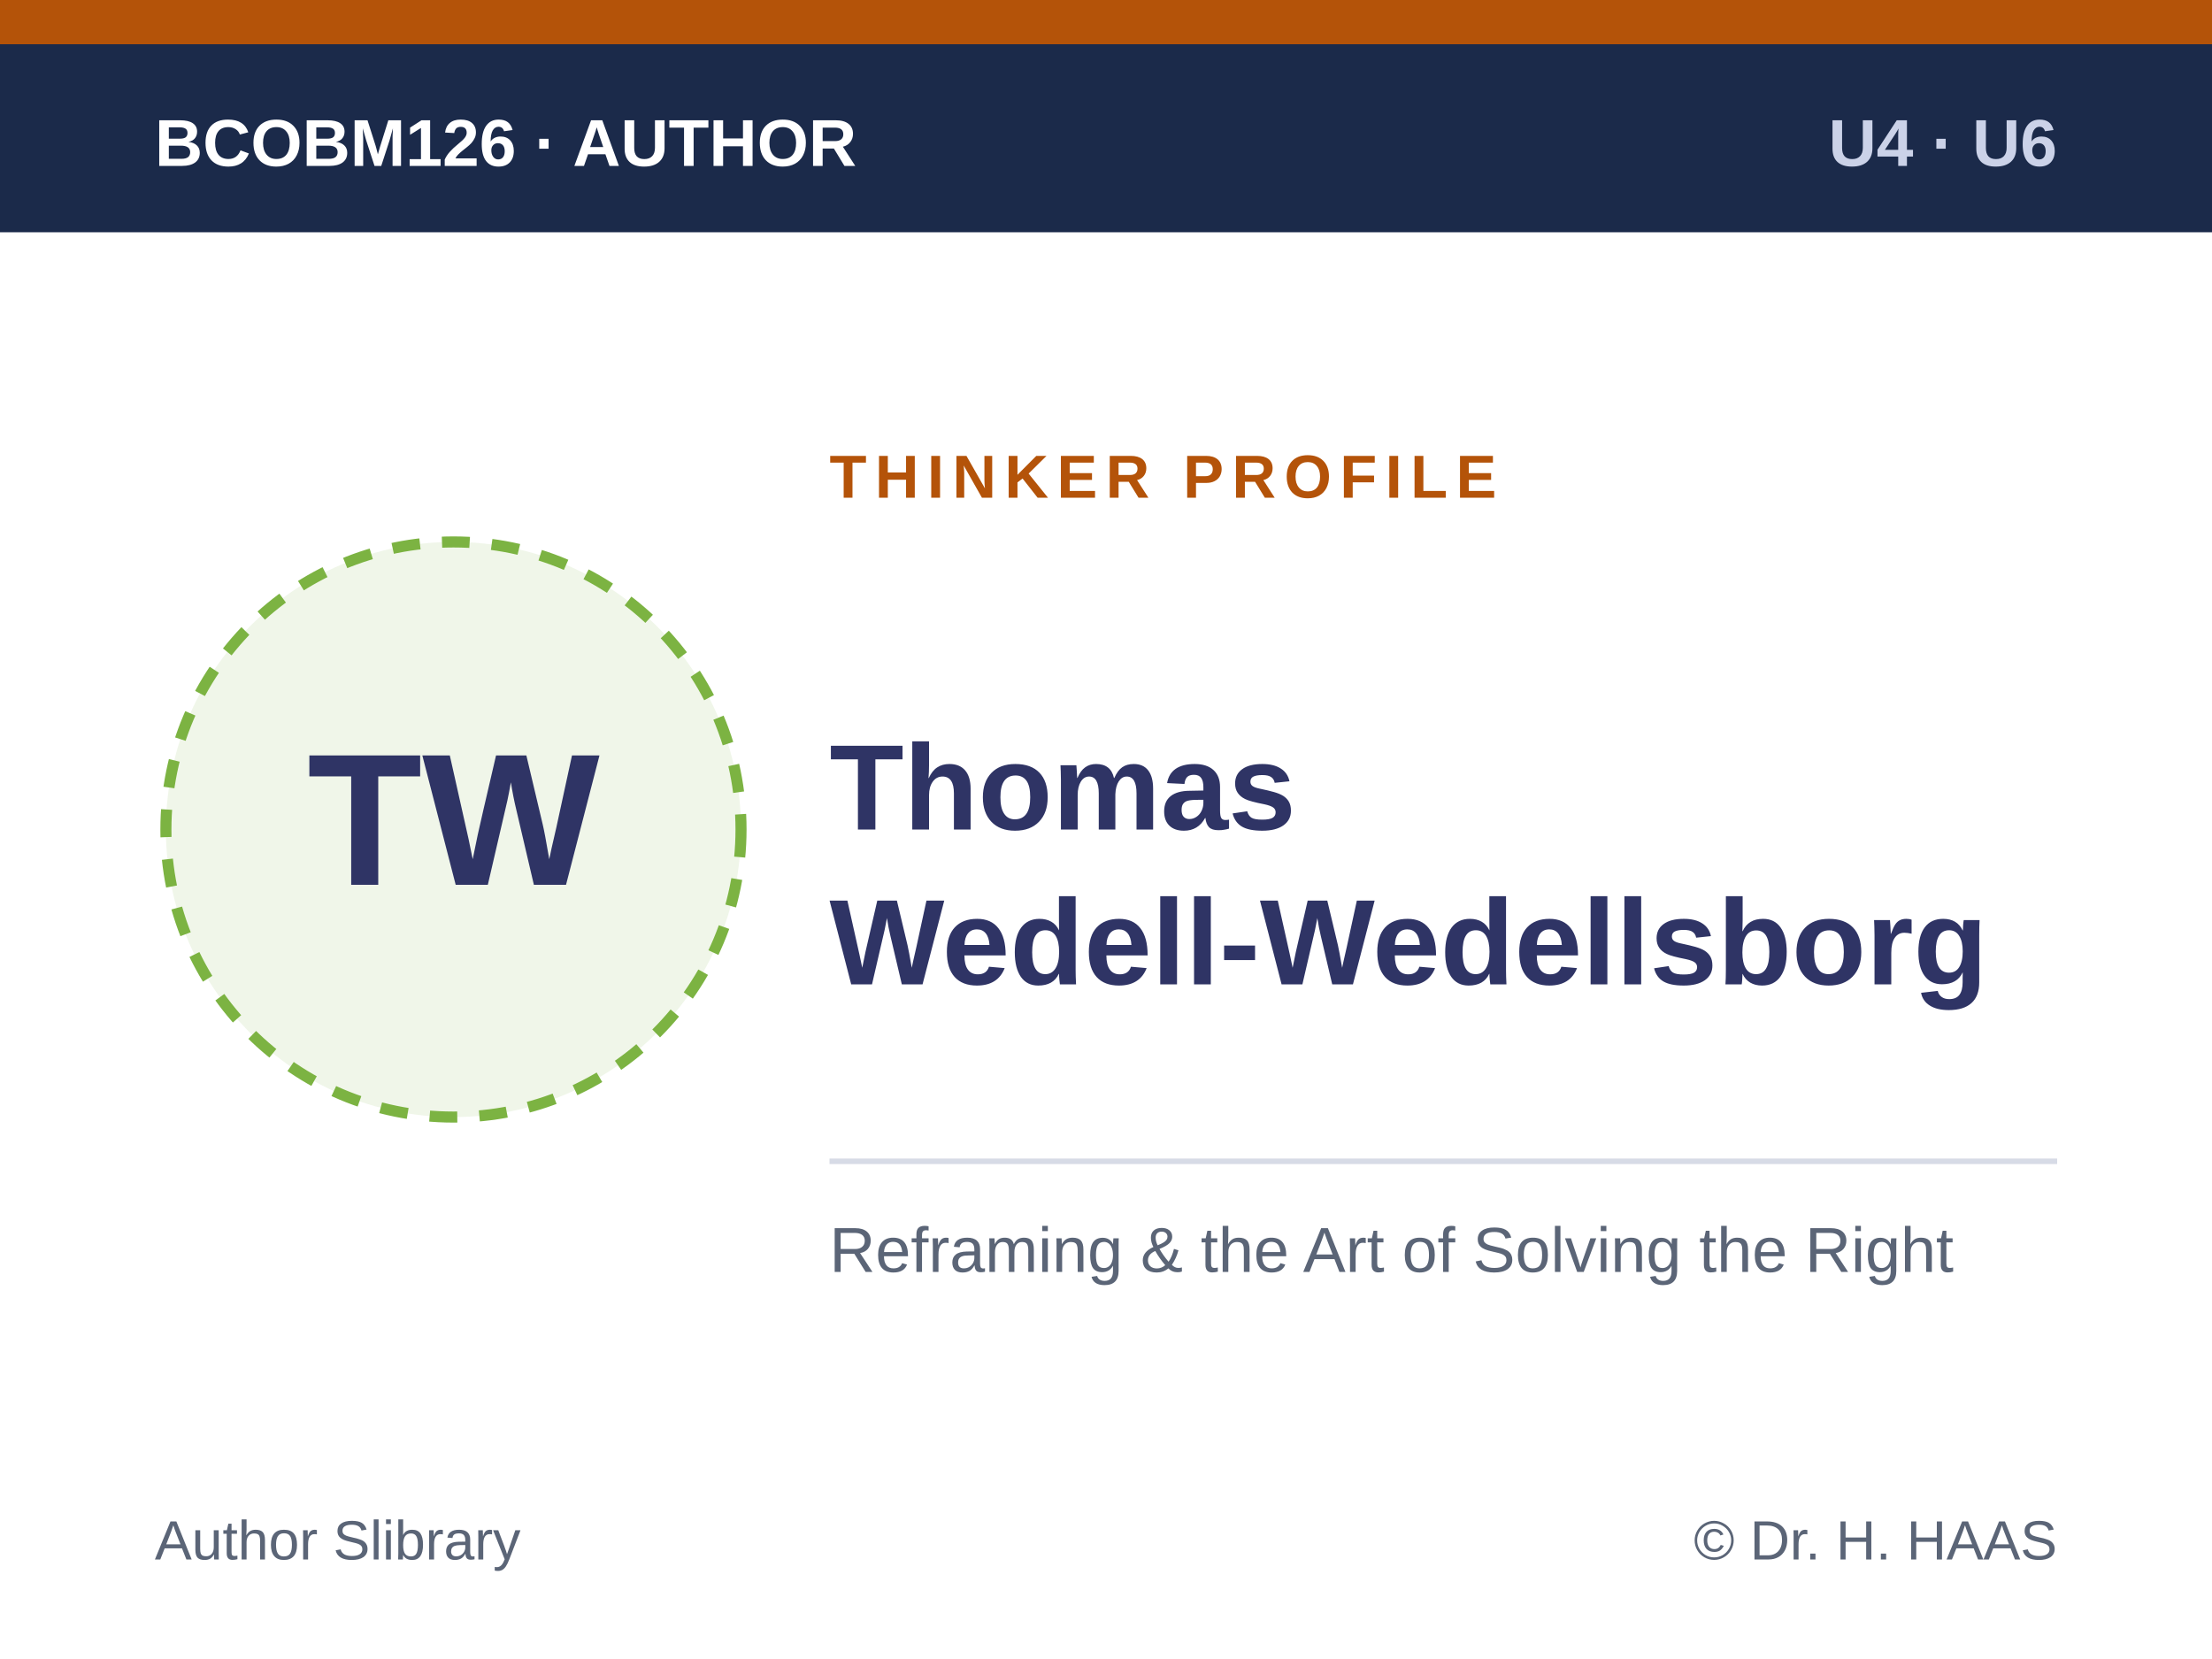
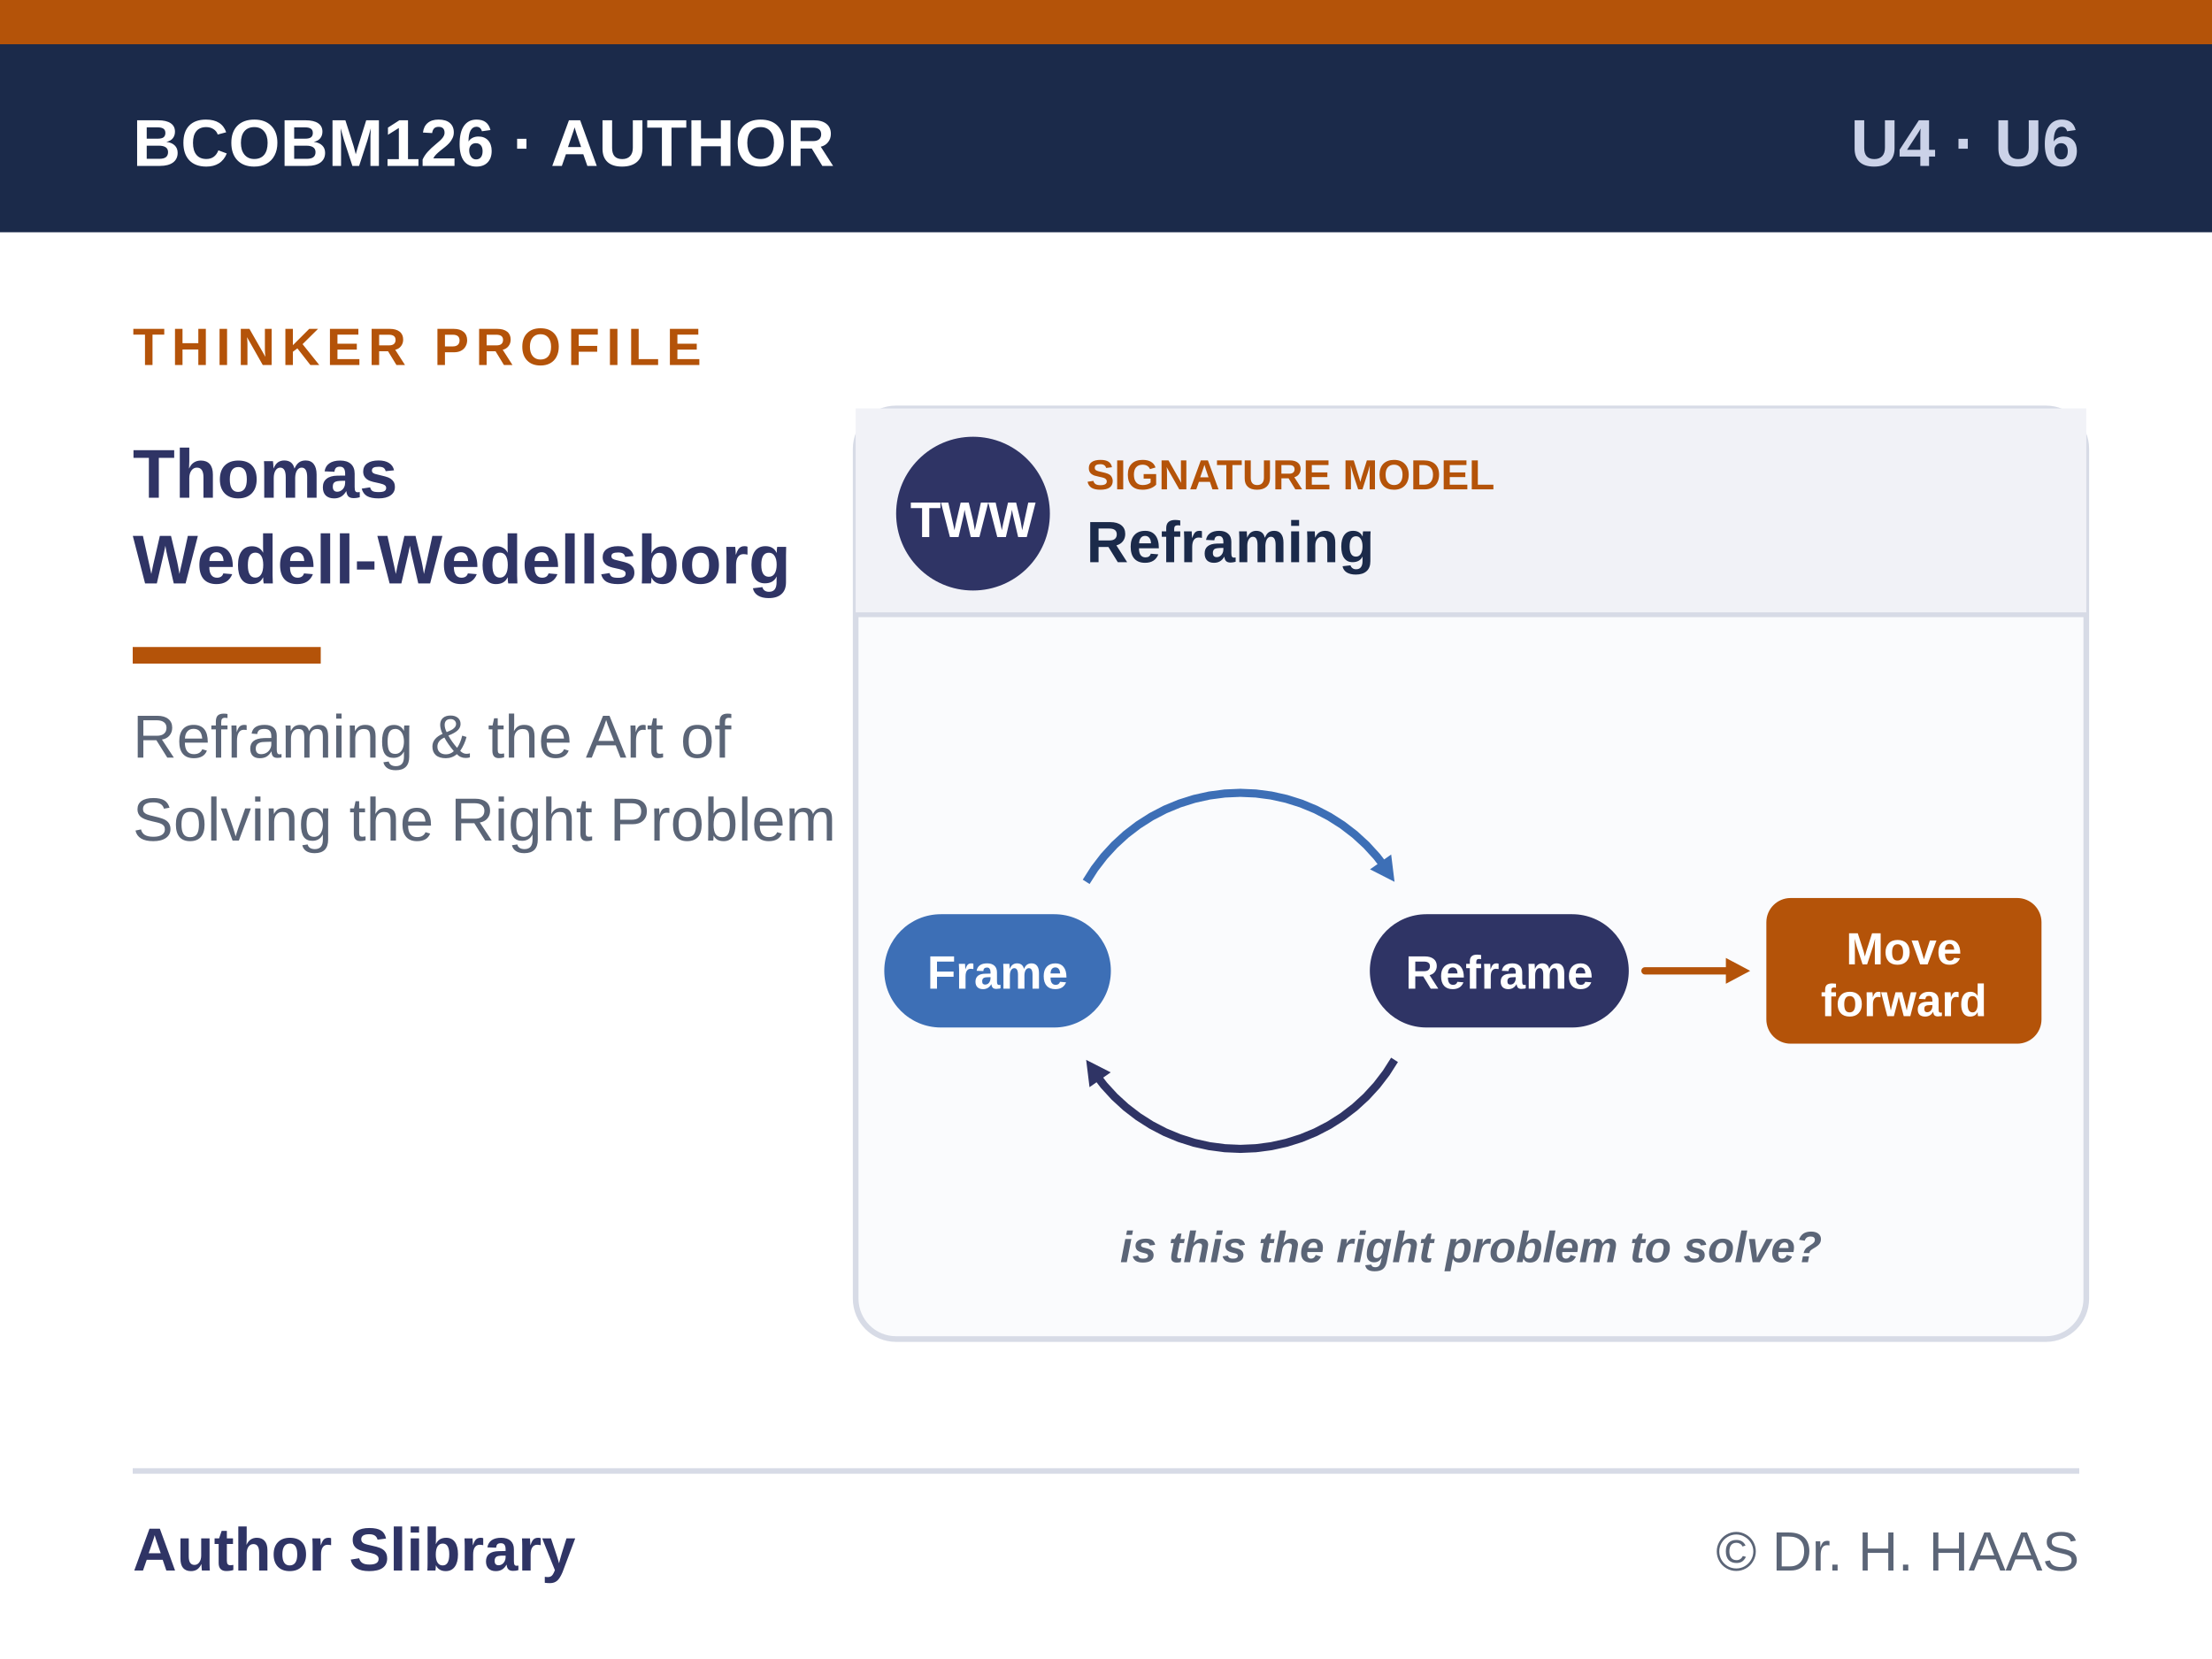
<svg xmlns="http://www.w3.org/2000/svg" viewBox="0 0 400 300" width="400" height="300" role="img" aria-label="Thomas Wedell-Wedellsborg author thumbnail">
  <rect width="400" height="300" fill="#ffffff" />
-   <rect width="400" height="8" fill="#B45309" />
+   <rect width="400" height="8" fill="#b45309" />
  <rect x="0" y="8" width="400" height="34" fill="#1B2A4A" />
-   <text x="28" y="30" font-family="Arial, Helvetica, sans-serif" font-size="12" font-weight="700" fill="#ffffff">BCOBM126 · AUTHOR</text>
-   <text x="372" y="30" text-anchor="end" font-family="Arial, Helvetica, sans-serif" font-size="12" font-weight="700" fill="#cbd2e8">U4 · U6</text>
-   <circle cx="82" cy="150" r="52" fill="#7cb342" opacity="0.12" />
-   <circle cx="82" cy="150" r="52" fill="none" stroke="#7cb342" stroke-width="2" stroke-dasharray="5 4" />
-   <text x="82" y="160" text-anchor="middle" font-family="Arial, Helvetica, sans-serif" font-size="34" font-weight="700" fill="#2F3465">TW</text>
-   <text x="150" y="90" font-family="Arial, Helvetica, sans-serif" font-size="11" font-weight="700" letter-spacing="1.5" fill="#B45309">THINKER PROFILE</text>
-   <text x="150" y="150" font-family="Arial, Helvetica, sans-serif" font-size="22" font-weight="700" fill="#2F3465">
-     <tspan x="150" dy="0">Thomas</tspan>
-     <tspan x="150" dy="28">Wedell-Wedellsborg</tspan>
-   </text>
-   <line x1="150" y1="210" x2="372" y2="210" stroke="#d7dbe6" stroke-width="1" />
-   <text x="150" y="230" font-family="Arial, Helvetica, sans-serif" font-size="11.5" fill="#5b6577">Reframing &amp; the Art of Solving the Right</text>
-   <text x="28" y="282" font-family="Arial, Helvetica, sans-serif" font-size="10" fill="#5b6577">Author Slibrary</text>
-   <text x="372" y="282" text-anchor="end" font-family="Arial, Helvetica, sans-serif" font-size="10" fill="#5b6577">© Dr. H. HAAS</text>
+   <text x="24" y="30" font-family="Arial, Helvetica, sans-serif" font-size="12" font-weight="700" fill="#ffffff">BCOBM126 · AUTHOR</text>
+   <text x="376" y="30" text-anchor="end" font-family="Arial, Helvetica, sans-serif" font-size="12" font-weight="700" fill="#cbd2e8">U4 · U6</text>
+   <text x="24" y="66" font-family="Arial, Helvetica, sans-serif" font-size="9.5" font-weight="700" letter-spacing="1.2" fill="#B45309">THINKER PROFILE</text>
+   <text x="24" y="90" font-family="Arial, Helvetica, sans-serif" font-size="12.5" font-weight="700" fill="#2F3465">Thomas</text>
+   <text x="24" y="105.5" font-family="Arial, Helvetica, sans-serif" font-size="12.5" font-weight="700" fill="#2F3465">Wedell-Wedellsborg</text>
+   <rect x="24" y="117.0" width="34" height="3" fill="#b45309" />
+   <text x="24" y="137.0" font-family="Arial, Helvetica, sans-serif" font-size="11" fill="#5b6577">Reframing &amp; the Art of</text>
+   <text x="24" y="152.0" font-family="Arial, Helvetica, sans-serif" font-size="11" fill="#5b6577">Solving the Right Problem</text>
+   <svg x="154.0" y="56.0" width="224.0" height="204.0" preserveAspectRatio="xMidYMid meet" version="1.1" viewBox="0 0 153.071 116">
+     <path transform="matrix(1,0,0,-1,0,116)" d="M5.5 .5H147.571C150.335 .5 152.571 2.736 152.571 5.5V110.5C152.571 113.264 150.335 115.5 147.571 115.5H5.5C2.736 115.5 .5 113.264 .5 110.5V5.5C.5 2.736 2.736 .5 5.5 .5Z" fill="#fafbfd" fill-rule="evenodd" />
+     <path transform="matrix(1,0,0,-1,0,116)" stroke-width=".7" stroke-linecap="butt" stroke-miterlimit="10" stroke-linejoin="miter" fill="none" stroke="#d7dbe6" d="M5.5 .5H147.571C150.335 .5 152.571 2.736 152.571 5.5V110.5C152.571 113.264 150.335 115.5 147.571 115.5H5.5C2.736 115.5 .5 113.264 .5 110.5V5.5C.5 2.736 2.736 .5 5.5 .5Z" />
+     <path transform="matrix(1,0,0,-1,0,116)" d="M.5 90H152.571V115.5H.5Z" fill="#f1f2f7" fill-rule="evenodd" />
+     <path transform="matrix(1,0,0,-1,0,116)" d="M24.5 102.5C24.5 107.747 20.247 112 15 112 9.753 112 5.5 107.747 5.5 102.5 5.5 97.253 9.753 93 15 93 20.247 93 24.5 97.253 24.5 102.5" fill="#2f3465" fill-rule="evenodd" />
+     <text fill="#ffffff" xml:space="preserve" transform="matrix(1 0 -0 1 0 116)" font-size="6.2" font-family="Arial, Helvetica, sans-serif" font-weight="bold">
+       <tspan y="-99.6" x="7.253 11.041 16.894">TWW</tspan>
+     </text>
+     <text fill="#b45309" xml:space="preserve" transform="matrix(1 0 -0 1 0 116)" font-size="5.2" font-family="Arial, Helvetica, sans-serif" font-weight="bold">
+       <tspan y="-105.5" x="29 33.068 35.114 39.76 44.114 48.468 52.246 56.6 60.954 65.023 67.068 72 76.646 81 85.068">SIGNATURE MODEL</tspan>
+     </text>
+     <text fill="#1b2a4a" xml:space="preserve" transform="matrix(1 0 -0 1 0 116)" font-size="7.2" font-family="Arial, Helvetica, sans-serif" font-weight="bold">
+       <tspan y="-96.5" x="29 34.198 38.202 40.599 43.4 47.403 53.804 55.806 60.205">Reframing</tspan>
+     </text>
+     <path transform="matrix(1,0,0,-1,0,116)" stroke-width=".6" stroke-linecap="round" stroke-miterlimit="10" stroke-linejoin="miter" fill="none" stroke="#d7dbe6" d="M.5 90H152.571" />
+     <path transform="matrix(1,0,0,-1,6.035455,110)" stroke-width="1" stroke-linecap="butt" stroke-linejoin="round" fill="none" stroke="#3d6fb6" d="M22.947 51 23.979 52.619 25.147 54.141 26.444 55.556 27.859 56.853 29.381 58.021 31 59.053 32.702 59.939 34.476 60.673 36.306 61.25 38.18 61.666 40.083 61.916 42 62 43.917 61.916 45.82 61.666 47.694 61.25 49.524 60.673 51.298 59.939 53 59.053 54.619 58.021 56.141 56.853 57.556 55.556 58.853 54.141 60.021 52.619" />
+     <path transform="matrix(1,0,0,-1,6.035455,110)" d="M61.053 51 60.638 54.375 58.023 52.544Z" fill="#3d6fb6" fill-rule="evenodd" />
+     <path transform="matrix(1,0,0,-1,6.035455,110)" stroke-width="1" stroke-linecap="butt" stroke-linejoin="round" fill="none" stroke="#2f3465" d="M61.053 29 60.021 27.381 58.853 25.859 57.556 24.444 56.141 23.147 54.619 21.979 53 20.947 51.298 20.061 49.524 19.327 47.694 18.75 45.82 18.334 43.917 18.084 42 18 40.083 18.084 38.18 18.334 36.306 18.75 34.476 19.327 32.702 20.061 31 20.947 29.381 21.979 27.859 23.147 26.444 24.444 25.147 25.859 23.979 27.381" />
+     <path transform="matrix(1,0,0,-1,6.035455,110)" d="M22.947 29 23.362 25.625 25.977 27.456Z" fill="#2f3465" fill-rule="evenodd" />
+     <path transform="matrix(1,0,0,-1,6.035455,110)" d="M5 33H19C22.87 33 26 36.13 26 40 26 43.87 22.87 47 19 47H5C1.13 47-2 43.87-2 40-2 36.13 1.13 33 5 33Z" fill="#3d6fb6" fill-rule="evenodd" />
+     <text fill="#ffffff" xml:space="preserve" transform="matrix(1 0 -0 1 6.035455 110)" font-size="5.8" font-family="Arial, Helvetica, sans-serif" font-weight="bold">
+       <tspan y="-37.8" x="3.297 6.841 9.097 12.322 17.478">Frame</tspan>
+     </text>
+     <path transform="matrix(1,0,0,-1,6.035455,110)" d="M65 33H83C86.87 33 90 36.13 90 40 90 43.87 86.87 47 83 47H65C61.13 47 58 43.87 58 40 58 36.13 61.13 33 65 33Z" fill="#2f3465" fill-rule="evenodd" />
+     <text fill="#ffffff" xml:space="preserve" transform="matrix(1 0 -0 1 6.035455 110)" font-size="5.8" font-family="Arial, Helvetica, sans-serif" font-weight="bold">
+       <tspan y="-37.8" x="62.397 66.585 69.809 71.741 73.997 77.222 82.378">Reframe</tspan>
+     </text>
+     <path transform="matrix(1,0,0,-1,6.035455,110)" stroke-width=".9" stroke-linecap="round" stroke-miterlimit="10" stroke-linejoin="miter" fill="none" stroke="#b45309" d="M92 40H102.96" />
+     <path transform="matrix(1,0,0,-1,6.035455,110)" d="M105 40 101.998 41.596V38.404Z" fill="#b45309" fill-rule="evenodd" />
+     <path transform="matrix(1,0,0,-1,6.035455,110)" d="M110 31H138C139.658 31 141 32.342 141 34V46C141 47.658 139.658 49 138 49H110C108.342 49 107 47.658 107 46V34C107 32.342 108.342 31 110 31Z" fill="#b45309" fill-rule="evenodd" />
+     <text fill="#ffffff" xml:space="preserve" transform="matrix(1 0 -0 1 6.035455 110)" font-size="5.6" font-family="Arial, Helvetica, sans-serif" font-weight="bold">
+       <tspan y="-40.8" x="116.843 121.508 124.93 128.043">Move</tspan>
+     </text>
+     <text fill="#ffffff" xml:space="preserve" transform="matrix(1 0 -0 1 6.035455 110)" font-size="5.6" font-family="Arial, Helvetica, sans-serif" font-weight="bold">
+       <tspan y="-34.4" x="113.732 115.597 119.019 121.197 125.554 128.668 130.846">forward</tspan>
+     </text>
+     <text fill="#5b6577" xml:space="preserve" transform="matrix(1 0 -0 1 6.035455 110)" font-size="5.4" font-family="Arial, Helvetica, sans-serif" font-weight="bold" font-style="italic">
+       <tspan y="-4" x="27.141 28.642 31.644 33.145 34.944 38.243 39.744 42.747 44.248 46.046 49.346 52.348 53.849 55.95 57.451 60.75 64.05 65.848 67.349 70.649 72.749 76.049 79.348 80.849 83.852 88.652 90.153 91.952 95.251 96.752 99.755 103.054 104.555 107.558 110.56">is this the right problem to solve?</tspan>
+     </text>
+   </svg>
+   <line x1="24" y1="266" x2="376" y2="266" stroke="#d7dbe6" stroke-width="1" />
+   <text x="24" y="284" font-family="Arial, Helvetica, sans-serif" font-size="11" font-weight="700" fill="#2F3465">Author Slibrary</text>
+   <text x="376" y="284" text-anchor="end" font-family="Arial, Helvetica, sans-serif" font-size="10" fill="#5b6577">© Dr. H. HAAS</text>
</svg>
